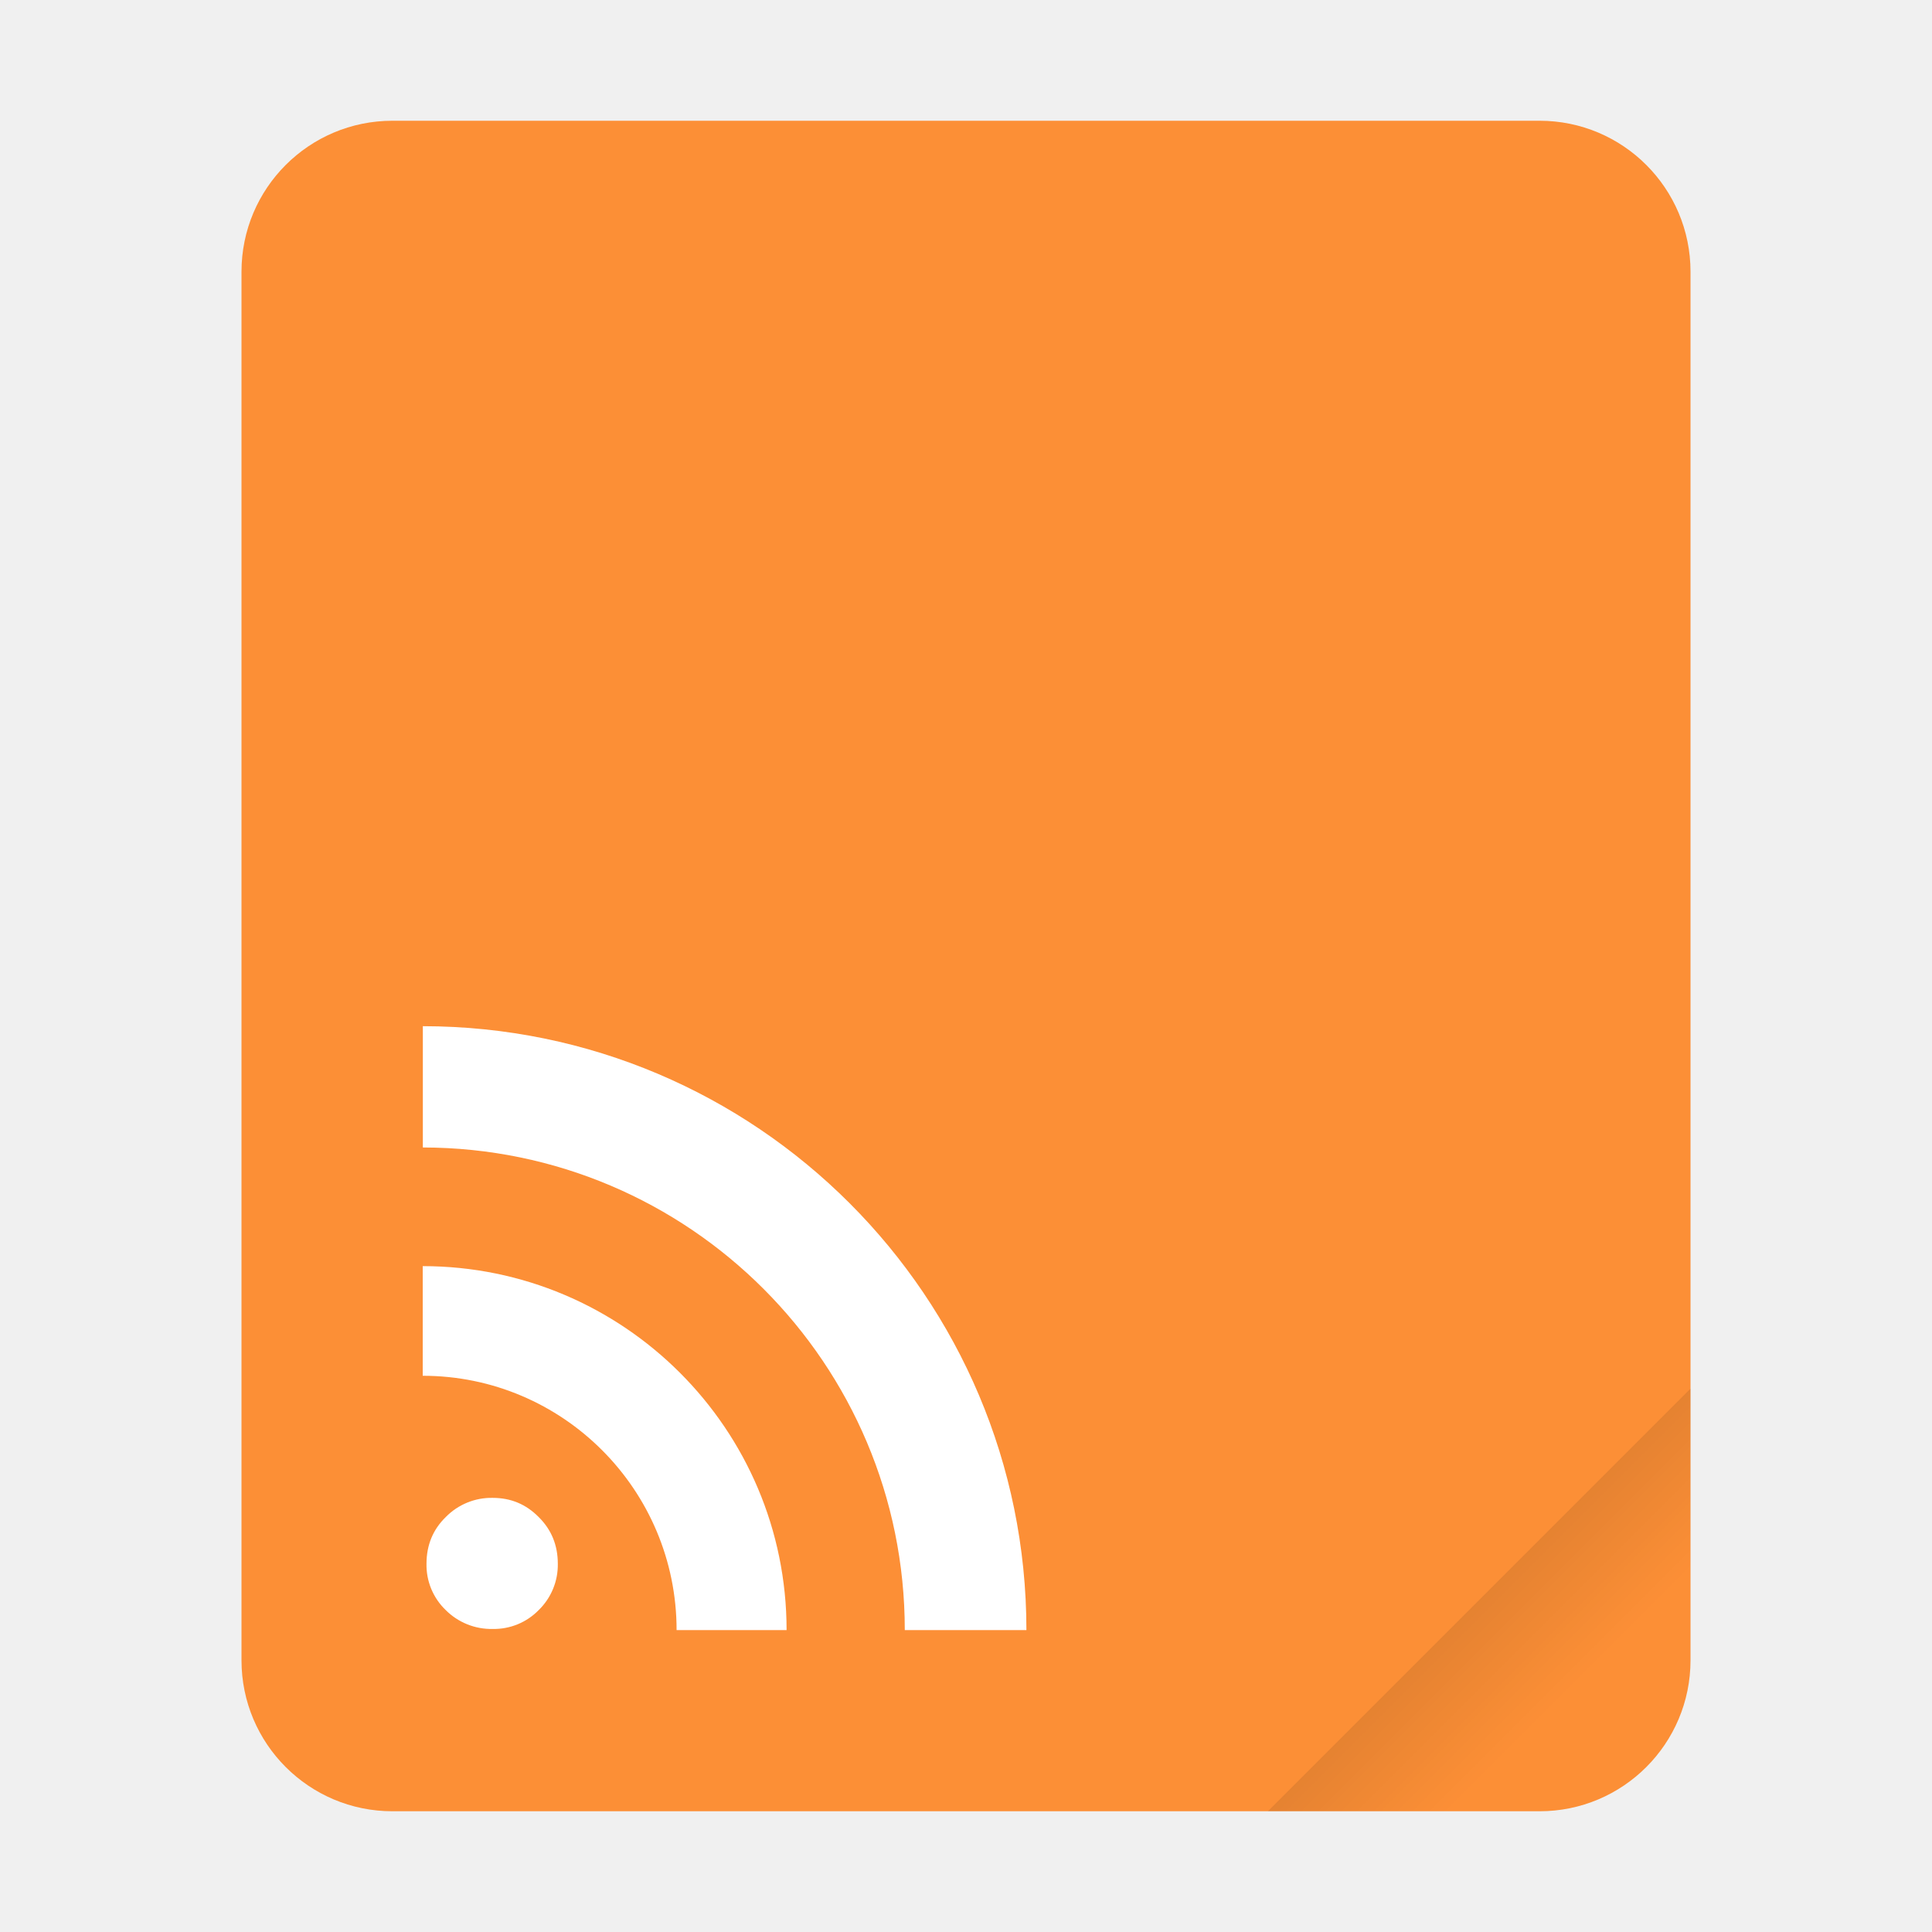
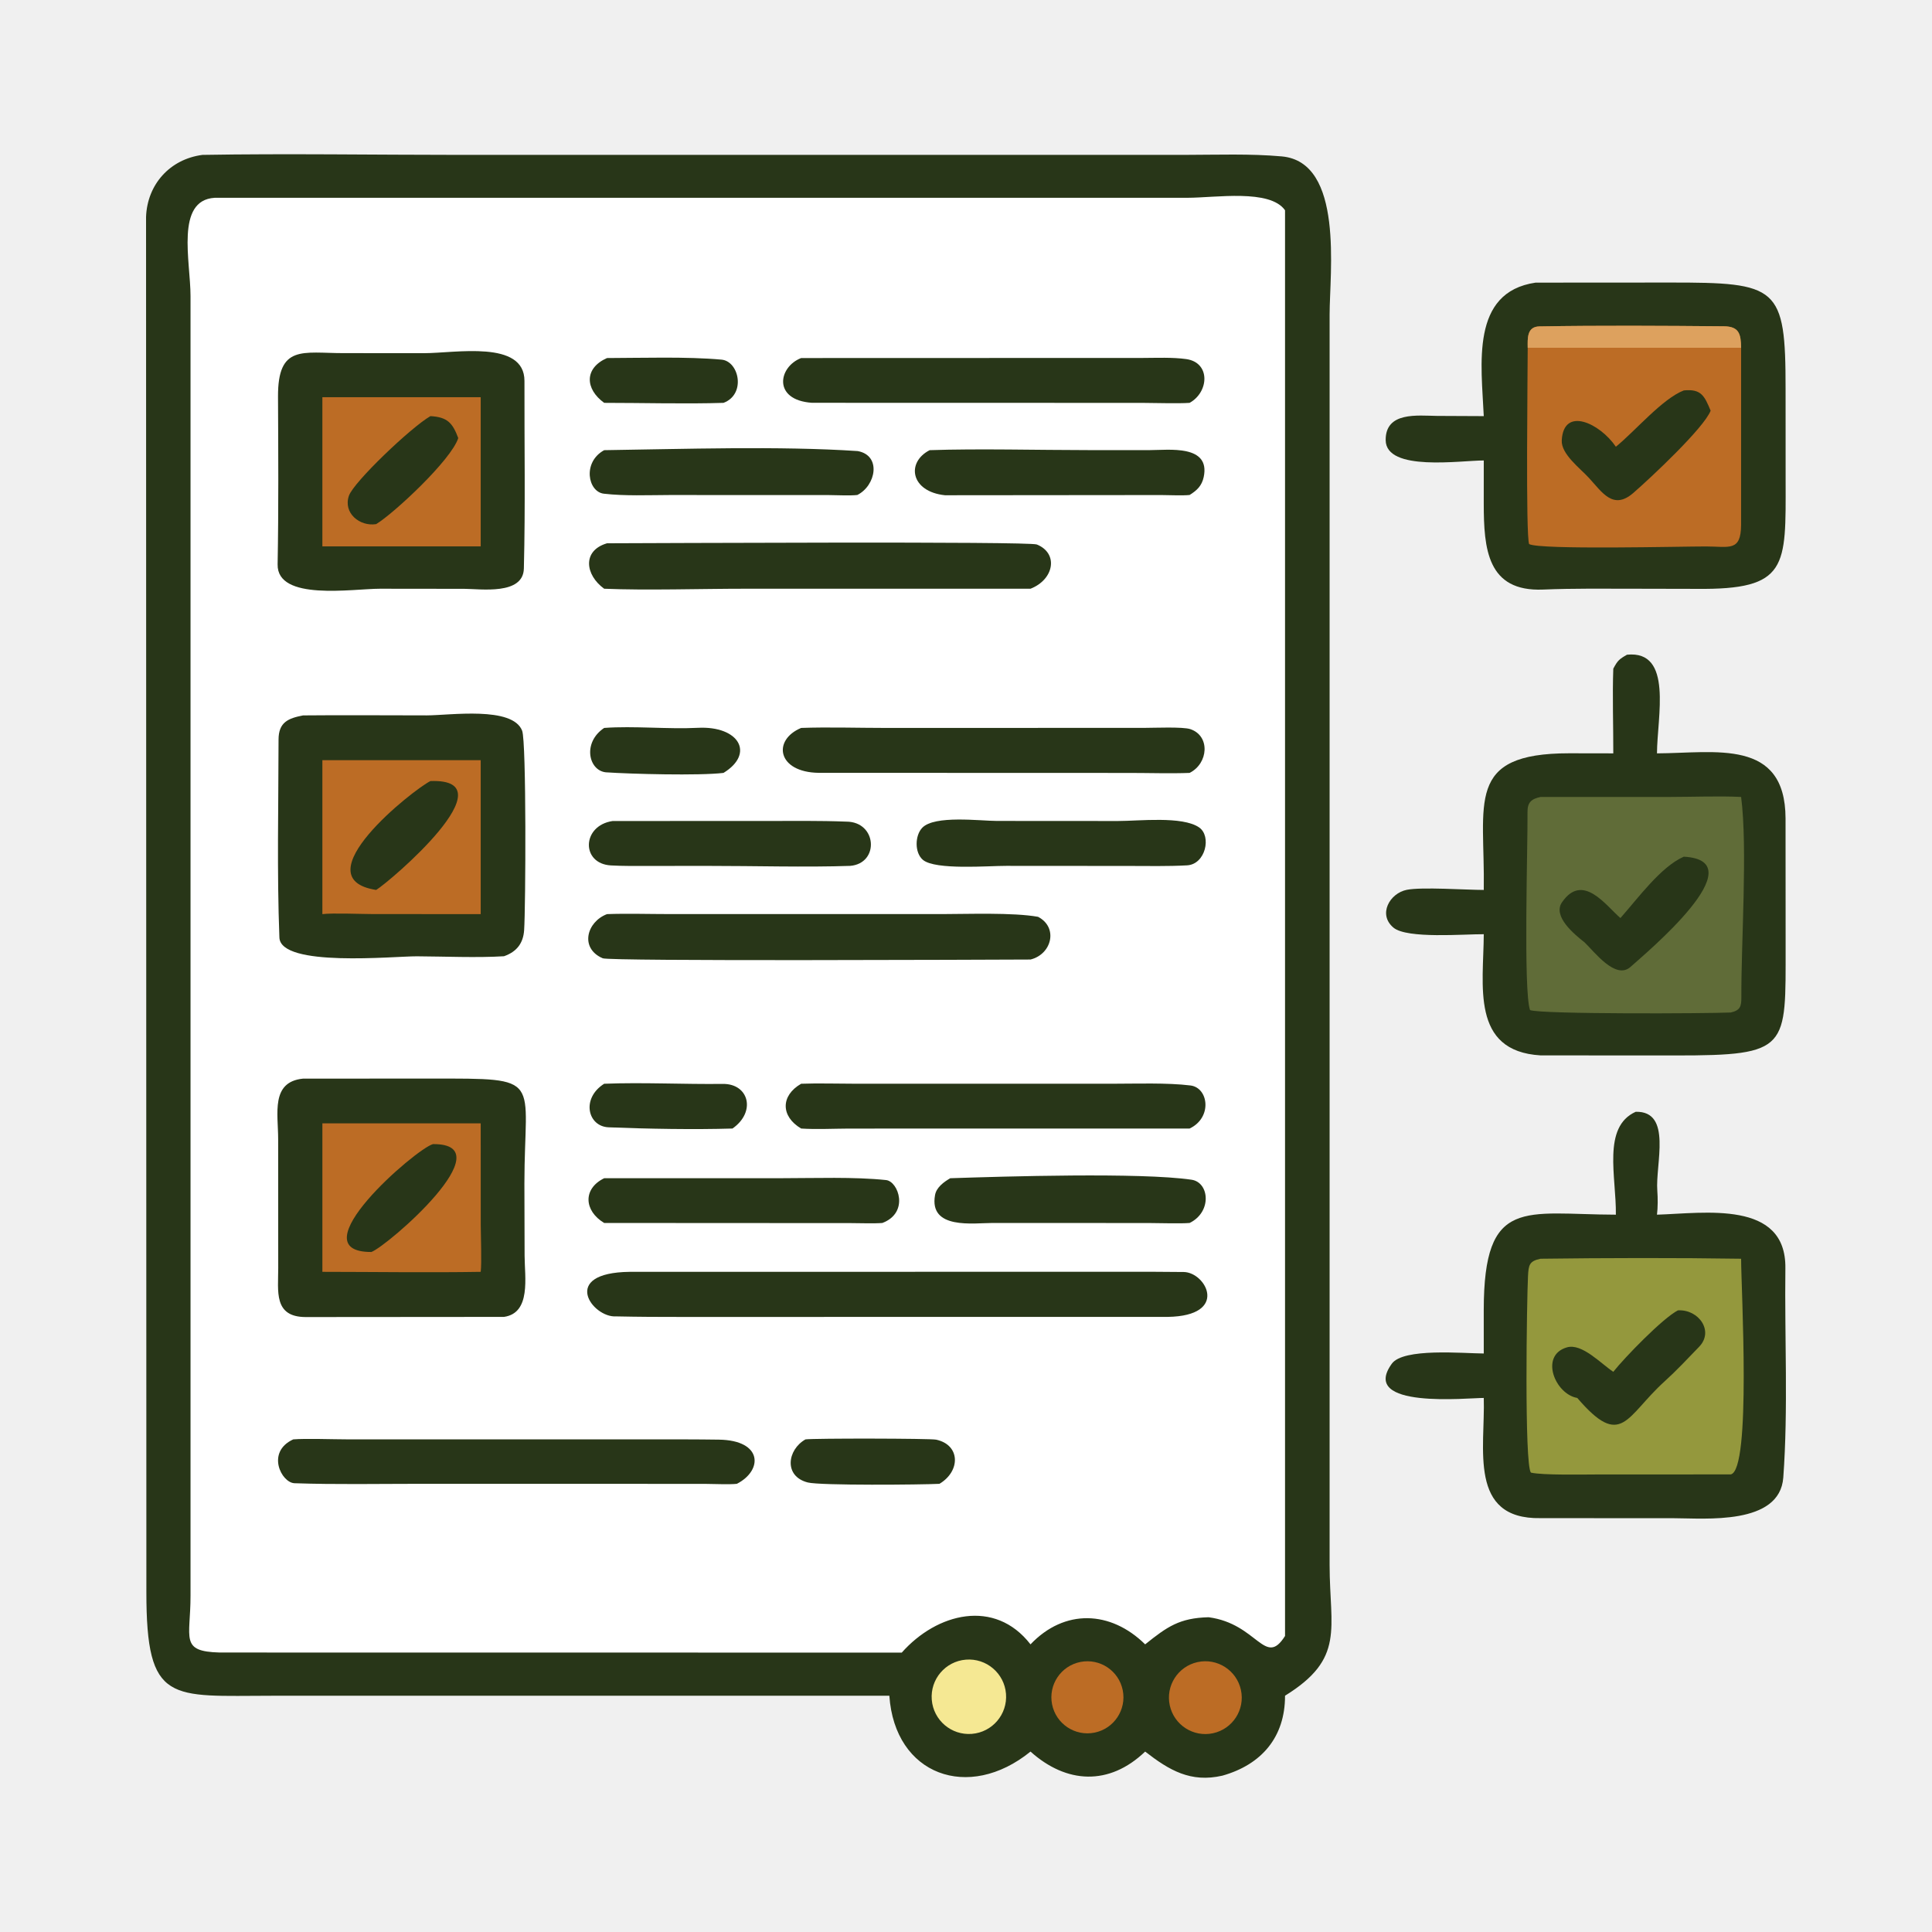
- <svg xmlns="http://www.w3.org/2000/svg" width="64" height="64" version="1.1" viewBox="0 0 16.933 16.933" id="svg4">
-   <defs id="defs2">
-     <linearGradient id="a" x1="49.571" x2="51.714" y1="52.714" y2="54.857" gradientTransform="matrix(2.3333,0,0,2.3333,-68.667,-72.001)" gradientUnits="userSpaceOnUse">
-       <stop offset="0" id="stop1" />
-       <stop stop-opacity="0" offset="1" id="stop2" />
-     </linearGradient>
-   </defs>
-   <g transform="scale(.26458)" id="g2">
-     <rect x="8" y="4" width="48" height="56" ry="5" fill="#fc8f36" style="paint-order:stroke fill markers" id="rect2" />
-     <path d="m56 46-14 14h9c2.77 0 5-2.23 5-5z" fill="url(#a)" fill-rule="evenodd" opacity=".15" stroke-width="8.819" style="paint-order:stroke fill markers" id="path2" />
+ <svg xmlns="http://www.w3.org/2000/svg" width="1024" height="1024" viewBox="0 0 1024 1024" version="1.1" id="svg41">
+   <defs id="defs41" />
+   <g id="g41" transform="translate(-77.41372,79.81376)">
+     <path fill="#283618" d="m 184.715,2.283 c 44.567,-0.758 91.601,-0.006 136.32,-0.004 l 384.623,-0.008 c 16.82,-0.02 34.478,-0.685 51.121,0.812 33.078,2.975 25.366,61.671 25.356,83.737 l 0.002,662.987 c 0.041,33.816 8.343,49.358 -23.629,69.144 0.041,21.93 -12.43,36.517 -33.193,42.369 -16.806,3.85 -28.118,-2.803 -40.944,-12.763 -19.095,18.282 -41.716,17.091 -60.765,0 -32.859,26.671 -71.962,12.456 -74.819,-29.605 l -327.08,0.017 c -54.05,0.012 -66.736,4.739 -66.711,-54.978 L 154.827,35.165 C 155.465,17.883 167.503,4.529 184.715,2.283 Z" id="path1" style="stroke-width:2.435" />
+     <path fill="#fefae0" d="m 191.164,25.027 515.784,-0.014 c 14.726,-0.018 43.579,-4.762 51.559,6.622 V 787.288 c -10.659,16.918 -14.514,-6.505 -40.515,-9.933 -15.427,0.404 -21.888,4.973 -33.621,14.373 -18.299,-18.004 -42.734,-18.968 -60.765,0 -18.961,-24.448 -49.638,-16.626 -68.241,4.374 l -361.479,-0.044 C 172.538,795.514 178.421,788.542 178.394,765.943 V 77.052 c -0.01,-18.367 -8.102,-50.742 12.77,-52.024 z" id="path2" style="stroke-width:2.435;fill:#ffffff;fill-opacity:1" />
+     <path fill="#283618" d="m 238.036,299.367 c 21.844,-0.224 43.706,0.002 65.555,-0.012 12.262,-0.01 45.51,-5.014 50.573,8.139 2.299,5.974 1.863,93.719 1.052,105.685 -0.468,6.931 -3.921,11.47 -10.683,13.835 -14.122,0.884 -31.731,0.11 -46.16,0.034 -12.132,-0.063 -72.391,6.003 -72.875,-10.004 -1.335,-34.778 -0.48,-69.999 -0.448,-104.828 0.01,-9.244 5.124,-11.322 12.987,-12.848 z" id="path3" style="stroke-width:2.435" />
+     <path fill="#bc6c25" d="m 248.279,323.103 h 83.919 v 81.584 l -57.139,-0.022 c -6.695,-0.015 -21.106,-0.645 -26.781,0.022 z" id="path4" style="stroke-width:2.435" />
+     <path fill="#283618" d="m 305.546,334.171 c 42.824,-1.629 -21.343,53.174 -28.753,57.703 -39.914,-6.188 19.757,-53.291 28.753,-57.703 z" id="path5" style="stroke-width:2.435" />
+     <path fill="#283618" d="m 238.036,491.879 68.126,-0.027 c 60.092,-0.012 49.209,-1.081 49.195,55.675 l 0.107,38.221 c 0.029,11.331 3.541,30.334 -10.932,32.421 l -105.218,0.085 c -16.962,-0.117 -14.417,-13.669 -14.436,-25.979 l -0.036,-68.375 c 0.002,-13.489 -4.006,-30.317 13.194,-32.021 z" id="path6" style="stroke-width:2.435" />
+     <path fill="#bc6c25" d="m 248.279,515.572 h 83.919 l 0.022,53.892 c 0.015,5.657 0.56,20.249 -0.022,24.823 -27.492,0.46 -56.328,0.019 -83.919,0 z" id="path7" style="stroke-width:2.435" />
+     <path fill="#283618" d="m 306.896,526.586 c 38.579,-0.29 -24.119,54.038 -32.645,57.18 -39.782,0.124 23.598,-54.708 32.645,-57.18 z" id="path8" style="stroke-width:2.435" />
+     <path fill="#283618" d="m 302.191,107.376 c 16.47,0.012 53.247,-7.15 53.198,14.728 -0.075,33.034 0.509,66.392 -0.314,99.417 -0.353,14.2 -22.896,10.791 -31.585,10.757 l -44.675,-0.051 c -14.558,-0.002 -54.635,6.687 -54.255,-12.919 0.538,-29.676 0.343,-59.123 0.205,-88.833 -0.132,-27.83 13.046,-23.113 34.824,-23.12 z" id="path9" style="stroke-width:2.435" />
+     <path fill="#bc6c25" d="m 248.279,130.713 h 83.919 v 79.068 h -83.919 z" id="path10" style="stroke-width:2.435" />
+     <path fill="#283618" d="m 305.546,140.741 c 9.059,0.507 11.74,3.636 14.753,11.633 -3.702,11.614 -34.145,39.948 -43.506,45.603 -8.677,1.403 -17.605,-5.849 -14.446,-15.033 2.508,-7.291 32.881,-36.251 43.199,-42.203 z" id="path11" style="stroke-width:2.435" />
+     <path fill="#283618" d="m 411.273,594.286 259.837,-0.036 c 11.246,-0.024 22.107,-0.017 33.697,0.124 11.889,0.146 24.262,23.259 -8.475,23.795 l -257.836,0.024 c -11.563,0.01 -22.341,-0.032 -34.564,-0.297 -12.483,0.835 -30.226,-23.198 7.34,-23.61 z" id="path12" style="stroke-width:2.435" />
+     <path fill="#283618" d="m 232.832,683.088 c 6.49,-0.55 21.218,-0.019 28.476,-0.015 l 161.256,0.01 c 11.967,0 23.68,-0.036 35.881,0.144 23.364,0.343 23.337,16.35 9.519,23.413 -3.733,0.443 -12.904,0.041 -17.108,0.024 l -150.959,-0.027 c -21.871,0.002 -44.631,0.441 -66.375,-0.309 -6.987,-0.241 -15.22,-16.562 -0.689,-23.24 z" id="path13" style="stroke-width:2.435" />
+     <path fill="#283618" d="m 399.143,404.687 c 10.245,-0.387 22.862,-0.019 33.346,-0.019 l 144.396,0.002 c 12.865,0.002 37.481,-0.933 50.717,1.447 10.805,5.611 7.323,19.838 -3.996,22.638 -22.913,0.083 -222.96,0.981 -226.754,-0.662 -12.342,-5.348 -8.433,-19.365 2.292,-23.405 z" id="path14" style="stroke-width:2.435" />
+     <path fill="#283618" d="m 399.143,208.137 c 23.223,-0.049 223.518,-1.101 227.816,0.64 11.641,4.715 9.127,18.581 -3.353,23.449 l -151.515,-0.002 c -23.108,0.002 -52.029,0.938 -74.453,0.002 -10.075,-7.301 -11.782,-20.171 1.505,-24.09 z" id="path15" style="stroke-width:2.435" />
+     <path fill="#283618" d="m 502.04,306.005 c 13.915,-0.509 30.616,-0.002 44.76,0 l 137.1,-0.029 c 5.155,0 20.417,-0.672 24.433,0.675 10.632,3.573 9.575,18.196 -0.404,23.189 -9.536,0.39 -21.876,0.019 -31.622,0.019 l -164.901,-0.054 c -22.051,-0.275 -24.74,-17.376 -9.366,-23.8 z" id="path16" style="stroke-width:2.435" />
+     <path fill="#283618" d="m 502.04,109.957 181.181,-0.056 c 7.486,-0.017 15.447,-0.407 22.838,0.597 13.077,1.773 12.184,17.527 1.87,23.208 -6.205,0.446 -18.184,0.019 -24.891,0.017 l -175.263,-0.044 c -20.931,-1.432 -17.892,-19.034 -5.735,-23.722 z" id="path17" style="stroke-width:2.435" />
+     <path fill="#283618" d="m 502.04,494.597 c 8.662,-0.336 19.302,-0.017 28.144,-0.017 l 136.874,0.007 c 12.113,0.002 29.111,-0.602 41.346,0.923 9.558,1.193 11.697,17.044 -0.475,22.821 l -180.604,0.024 c -8.027,0.034 -17.49,0.502 -25.285,-0.024 -10.91,-6.441 -10.903,-17.466 0,-23.734 z" id="path18" style="stroke-width:2.435" />
+     <path fill="#283618" d="m 397.638,544.673 94.296,-0.019 c 17.405,0.002 38.136,-0.791 55.1,0.991 6.546,0.689 12.454,17.283 -1.946,22.74 -4.155,0.353 -12.14,0.088 -16.618,0.071 l -130.832,-0.071 c -10.674,-6.402 -11.441,-18.121 0,-23.712 z" id="path19" style="stroke-width:2.435" />
+     <path fill="#283618" d="m 669.93,355.339 c 11.032,0.01 34.174,-2.737 43.053,3.407 6.687,4.627 3.397,19.548 -6.397,20.093 -10.213,0.567 -20.856,0.324 -31.298,0.319 l -64.551,-0.044 c -9.368,-0.041 -37.581,2.348 -44.156,-3.18 -4.493,-3.78 -4.276,-12.941 -0.358,-17.01 6.553,-6.804 30.672,-3.629 39.578,-3.626 z" id="path20" style="stroke-width:2.435" />
+     <path fill="#283618" d="m 570.142,158.786 c 25.974,-0.891 57.735,-0.032 84.08,-0.034 l 32.74,0.002 c 9.795,0.002 32.148,-3.068 28.434,14.297 -0.981,4.586 -3.558,7.07 -7.467,9.485 -3.346,0.39 -11.346,0.058 -15.001,0.036 l -114.65,0.105 c -18.245,-1.89 -20.692,-17.441 -8.136,-23.892 z" id="path21" style="stroke-width:2.435" />
+     <path fill="#283618" d="m 397.638,158.786 c 41.76,-0.587 92.852,-2.287 134.358,0.472 12.746,2.311 9.692,18.347 -0.185,23.279 -3.563,0.441 -11.555,0.071 -15.44,0.041 l -84.163,-0.019 c -10.998,0.027 -23.761,0.587 -34.746,-0.704 -8.487,-0.996 -11.438,-16.716 0.175,-23.069 z" id="path22" style="stroke-width:2.435" />
+     <path fill="#283618" d="m 402.131,355.339 80.819,-0.019 c 14.341,0 28.683,-0.217 43.048,0.346 16.324,0.049 17.6,22.119 2.07,23.449 -23.023,0.816 -51.686,-0.005 -75.072,0.019 l -32.932,0.017 c -6.341,0 -12.417,0.092 -18.842,-0.27 -15.944,-0.903 -15.522,-21.119 0.908,-23.542 z" id="path23" style="stroke-width:2.435" />
+     <path fill="#283618" d="m 581.067,544.673 c 28.346,-0.94 100.859,-3.166 127.878,0.791 9.48,1.388 10.932,17.117 -1.016,22.921 -4.936,0.419 -16.229,0.032 -21.679,0.029 L 603.52,568.385 c -9.97,-0.015 -33.853,3.704 -30.514,-14.806 0.733,-4.067 4.617,-6.892 8.061,-8.906 z" id="path24" style="stroke-width:2.435" />
+     <path fill="#283618" d="m 504.325,683.088 c 4.754,-0.606 66.108,-0.536 69.273,0.149 12.924,2.791 12.965,16.738 1.746,23.403 -9.468,0.502 -63.244,0.962 -69.792,-0.714 -12.836,-3.283 -10.9,-17.344 -1.227,-22.838 z" id="path25" style="stroke-width:2.435" />
+     <path fill="#283618" d="m 397.638,494.597 c 20.298,-0.806 42.427,0.346 62.864,0.085 13.864,-0.178 17.78,14.826 5.141,23.649 -20.118,0.619 -45.235,0.173 -65.64,-0.645 -11.122,-0.448 -14.648,-15.345 -2.365,-23.089 z" id="path26" style="stroke-width:2.435" />
+     <path fill="#283618" d="m 397.638,306.005 c 15.637,-1.154 33.818,0.752 49.662,-0.058 21.769,-1.118 30.329,13.62 13.586,23.892 -12.71,1.549 -49.363,0.582 -62.423,-0.317 -9.164,-1.033 -12.366,-15.817 -0.826,-23.517 z" id="path27" style="stroke-width:2.435" />
+     <path fill="#283618" d="m 399.143,109.957 c 18.206,-0.034 42.395,-0.83 60.699,0.845 9.337,0.855 13.077,18.396 1.045,22.904 -19.631,0.65 -43.338,-0.007 -63.249,0 -10.14,-7.352 -10.669,-18.362 1.505,-23.749 z" id="path28" style="stroke-width:2.435" />
+     <path fill="#f5e893" d="m 589.354,799.835 c 10.871,-0.879 20.393,7.23 21.26,18.101 0.867,10.873 -7.25,20.386 -18.123,21.243 -10.859,0.855 -20.356,-7.247 -21.221,-18.106 -0.867,-10.856 7.228,-20.364 18.084,-21.238 z" id="path29" style="stroke-width:2.435" />
+     <path fill="#bc6c25" d="m 712.123,801.137 c 10.42,-2.296 20.729,4.306 23.001,14.733 2.275,10.425 -4.347,20.719 -14.78,22.969 -10.401,2.245 -20.656,-4.352 -22.923,-14.748 -2.267,-10.396 4.31,-20.666 14.702,-22.955 z" id="path30" style="stroke-width:2.435" />
+     <path fill="#bc6c25" d="m 650.141,801.04 c 10.323,-1.994 20.317,4.727 22.358,15.04 2.043,10.316 -4.634,20.339 -14.938,22.429 -10.372,2.102 -20.473,-4.627 -22.531,-15.006 -2.055,-10.382 4.722,-20.454 15.111,-22.463 z" id="path31" style="stroke-width:2.435" />
+     <path fill="#283618" d="m 944.366,509.457 c 19.55,-0.468 10.352,27.869 11.458,41.862 0.292,3.728 0.295,8.984 -0.175,12.673 25.254,-0.777 68.511,-7.863 68.053,28.378 -0.463,36.5 1.546,74.546 -1.106,110.921 -1.856,25.485 -41.662,21.589 -57.891,21.579 l -70.757,-0.041 c -38.501,0.723 -29.282,-37.157 -30.105,-63.699 -8.027,-0.092 -66.276,6.125 -48.739,-18.152 6.122,-8.475 37.7,-5.465 48.739,-5.411 l -0.01,-23.152 c 0.063,-60.217 21.664,-50.532 70.026,-50.422 0.27,-19.974 -7.379,-46.489 10.506,-54.535 z" id="path32" style="stroke-width:2.435" />
+     <path fill="#94983d" d="m 893.949,587.341 c 34.047,-0.443 72.191,-0.533 106.292,0 0.01,16.046 5.489,112.059 -5.494,114.316 l -69.858,0.019 c -7.742,-0.002 -29.886,0.492 -36.061,-0.979 -3.541,-4.366 -2.177,-91.746 -1.544,-104.081 0.304,-5.932 0.66,-8.044 6.665,-9.276 z" id="path33" style="stroke-width:2.435" />
+     <path fill="#283618" d="m 966.756,614.701 c 10.99,-0.643 19.387,11.085 11.09,19.455 -5.871,6.091 -11.874,12.5 -18.162,18.189 -20.551,18.596 -22.689,36.281 -46.277,8.784 -11.828,-2.021 -20.098,-22.599 -5.479,-26.817 7.975,-2.301 18.06,8.684 24.564,12.958 6.035,-7.61 26.286,-28.505 34.264,-32.569 z" id="path34" style="stroke-width:2.435" />
+     <path fill="#283618" d="m 939.764,267.192 c 24.552,-2.445 15.953,32.973 15.885,52.29 30.852,-0.112 68.007,-8.146 68.141,34.461 l 0.041,67.605 c -0.037,54.377 2.177,58.088 -58.317,58.052 l -71.565,-0.036 c -37.228,-2.219 -30.212,-37.34 -30.105,-64.228 -10.238,-0.095 -40.635,2.55 -47.848,-3.468 -8.394,-7.001 -2.026,-18.233 7.028,-20.054 7.958,-1.6 31.503,0.056 40.82,0.061 0.75,-46.146 -10.287,-72.439 45.291,-72.432 l 23.357,0.039 c 0.039,-14.468 -0.516,-30.636 0,-44.882 2.248,-4.247 3.098,-5.048 7.272,-7.408 z" id="path35" style="stroke-width:2.435" />
+     <path fill="#606c38" d="m 893.949,342.588 68.628,-0.005 c 11.463,-0.002 26.637,-0.563 37.664,0.005 3.492,26.581 -0.01,77.429 0.132,106.012 0.024,5.009 -0.553,7.084 -5.625,8.229 -12.425,0.575 -100.126,0.984 -106.367,-1.269 -3.648,-9.69 -1.159,-88.186 -1.356,-104.894 -0.063,-5.292 2.097,-7.026 6.926,-8.078 z" id="path36" style="stroke-width:2.435" />
+     <path fill="#283618" d="m 969.864,374.251 c 38.925,2.114 -20.468,51.384 -28.2,58.38 -7.919,7.169 -19.256,-8.078 -24.367,-12.939 -5.499,-4.33 -17.117,-13.854 -11.967,-21.309 10.993,-15.912 23.203,1.746 30.942,8.389 9.125,-10.26 21.401,-27.226 33.592,-32.523 z" id="path37" style="stroke-width:2.435" />
+     <path fill="#283618" d="m 891.302,69.987 70.893,-0.046 c 57.65,-0.056 61.632,1.926 61.612,56.347 l 0.024,48.713 c 0.066,45.554 1.456,57.828 -47.215,57.294 l -32.25,-0.068 c -16.292,-0.012 -32.849,-0.234 -49.078,0.441 -29.644,1.23 -31.429,-21.618 -31.454,-45.53 l 0.01,-22.889 c -11.991,-0.056 -51.852,6.113 -51.993,-10.788 -0.129,-15.213 16.913,-12.951 27.238,-12.834 l 24.754,0.114 C 862.607,113.381 856.668,75.06 891.302,69.987 Z" id="path38" style="stroke-width:2.435" />
+     <path fill="#bc6c25" d="m 887.133,104.497 c -0.056,-4.88 -0.502,-11.195 6.207,-11.309 32.557,-0.558 65.209,-0.348 97.773,-0.061 8.226,0.071 8.984,4.274 9.127,11.37 l -0.012,93.901 c -0.11,14.261 -6.198,11.455 -18.496,11.421 -12.537,-0.036 -88.234,1.89 -93.848,-1.264 -1.88,-4.25 -0.755,-91.317 -0.752,-104.059 z" id="path39" style="stroke-width:2.435" />
+     <path fill="#dda15e" d="m 887.133,104.497 c -0.056,-4.88 -0.502,-11.195 6.207,-11.309 32.557,-0.558 65.209,-0.348 97.773,-0.061 8.226,0.071 8.984,4.274 9.127,11.37 z" id="path40" style="stroke-width:2.435" />
+     <path fill="#283618" d="m 969.864,127.121 c 9.283,-0.933 10.966,2.964 14.224,10.744 -3.587,9.174 -31.593,35.431 -40.971,43.584 -10.744,9.339 -16.535,-0.385 -23.537,-7.958 -4.668,-5.116 -14.804,-12.615 -14.405,-19.935 0.989,-18.152 20.179,-9.064 28.685,3.409 10.396,-8.467 24.623,-25.436 36.003,-29.844 z" id="path41" style="stroke-width:2.435" />
  </g>
-   <path d="m30.581 3.957-3.175-3.175v1.852c0 0.733 0.59 1.323 1.323 1.323z" fill="#fff" fill-rule="evenodd" opacity=".35" style="paint-order:stroke fill markers" id="path3" />
-   <path d="m3.738 13.706c0-0.163 0.056-0.3 0.169-0.41a0.56 0.56 0 0 1 0.411-0.168c0.159 0 0.293 0.056 0.403 0.168 0.112 0.11 0.168 0.247 0.168 0.41a0.554 0.554 0 0 1-0.168 0.406 0.548 0.548 0 0 1-0.403 0.165 0.565 0.565 0 0 1-0.411-0.165 0.548 0.548 0 0 1-0.169-0.406m-0.033-2.61v0.962c1.228 0 2.225 0.999 2.225 2.229h0.964c0-1.762-1.43-3.19-3.19-3.19zm1e-3 -2.102v1.063a4.229 4.229 0 0 1 4.224 4.23h1.066a5.294 5.294 0 0 0-5.29-5.293z" fill="#fff" font-size="13.59" font-weight="700" id="path4" />
</svg>
